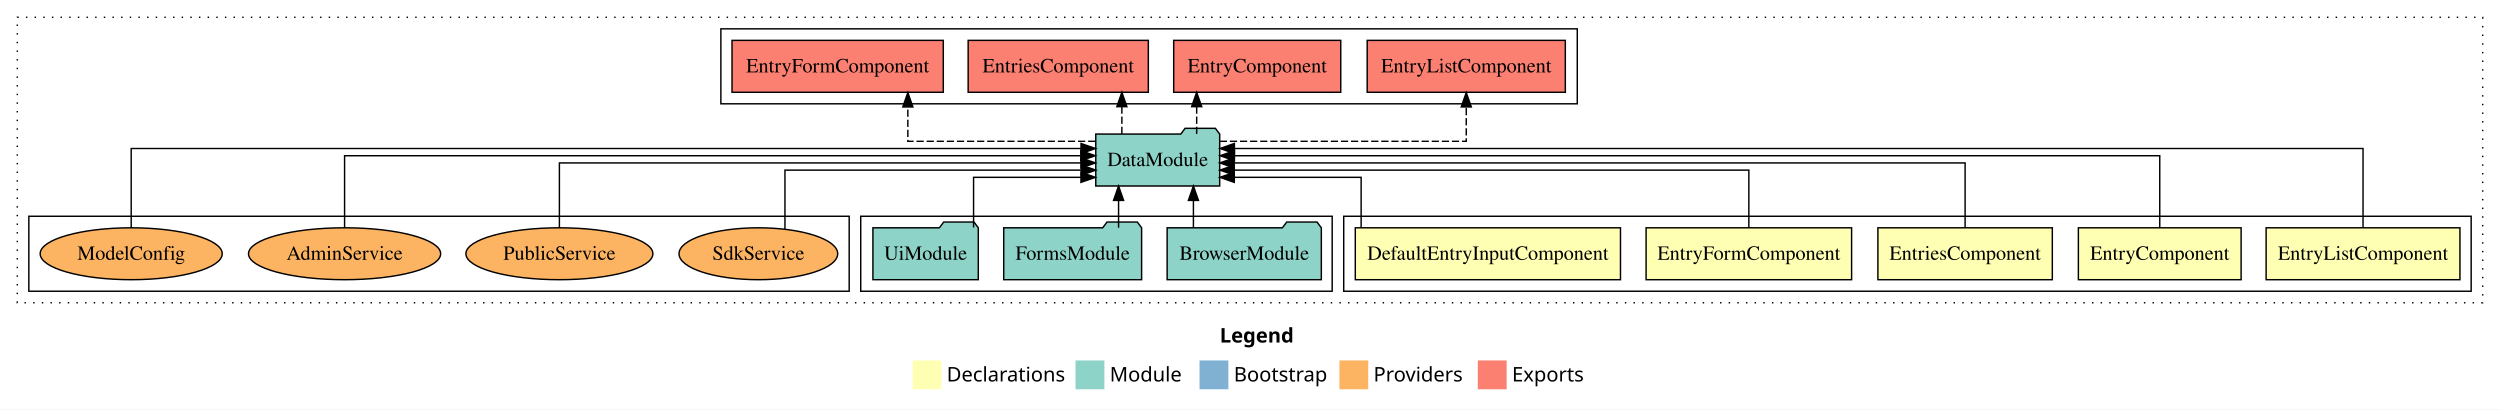
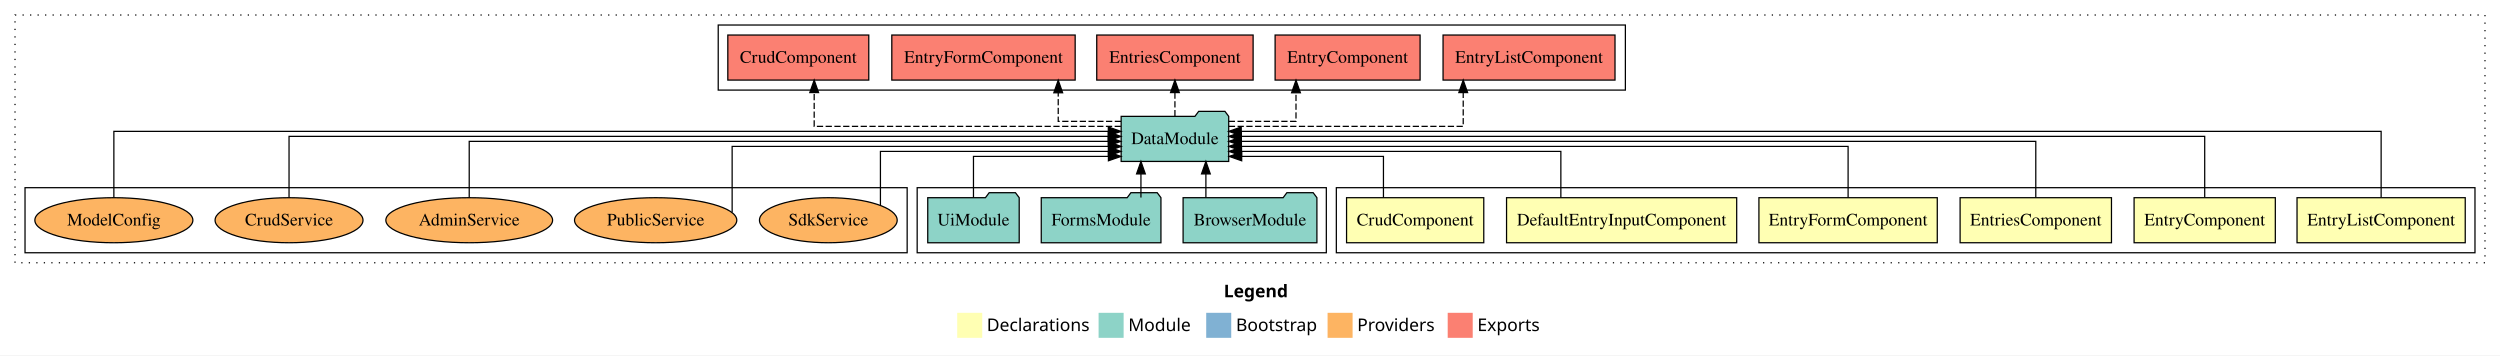
- <svg xmlns="http://www.w3.org/2000/svg" width="1734pt" height="284pt" viewBox="0.00 0.00 1734.00 284.00">
+ <svg xmlns="http://www.w3.org/2000/svg" width="1998pt" height="284pt" viewBox="0.00 0.00 1998.00 284.00">
  <g id="graph0" class="graph" transform="scale(1 1) rotate(0) translate(4 280)">
-     <polygon fill="#ffffff" stroke="transparent" points="-4,4 -4,-280 1730,-280 1730,4 -4,4" />
-     <text text-anchor="start" x="842.009" y="-42.4" font-family="sans-serif" font-weight="bold" font-size="14.00" fill="#000000">Legend</text>
-     <polygon fill="#ffffb3" stroke="transparent" points="629,-10 629,-30 649,-30 649,-10 629,-10" />
-     <text text-anchor="start" x="652.629" y="-15.4" font-family="sans-serif" font-size="14.00" fill="#000000">  Declarations</text>
-     <polygon fill="#8dd3c7" stroke="transparent" points="742,-10 742,-30 762,-30 762,-10 742,-10" />
-     <text text-anchor="start" x="765.725" y="-15.4" font-family="sans-serif" font-size="14.00" fill="#000000">  Module</text>
-     <polygon fill="#80b1d3" stroke="transparent" points="828,-10 828,-30 848,-30 848,-10 828,-10" />
-     <text text-anchor="start" x="851.781" y="-15.4" font-family="sans-serif" font-size="14.00" fill="#000000">  Bootstrap</text>
-     <polygon fill="#fdb462" stroke="transparent" points="925,-10 925,-30 945,-30 945,-10 925,-10" />
-     <text text-anchor="start" x="948.673" y="-15.4" font-family="sans-serif" font-size="14.00" fill="#000000">  Providers</text>
-     <polygon fill="#fb8072" stroke="transparent" points="1021,-10 1021,-30 1041,-30 1041,-10 1021,-10" />
-     <text text-anchor="start" x="1044.726" y="-15.4" font-family="sans-serif" font-size="14.00" fill="#000000">  Exports</text>
+     <polygon fill="#ffffff" stroke="transparent" points="-4,4 -4,-280 1994,-280 1994,4 -4,4" />
+     <text text-anchor="start" x="974.009" y="-42.4" font-family="sans-serif" font-weight="bold" font-size="14.00" fill="#000000">Legend</text>
+     <polygon fill="#ffffb3" stroke="transparent" points="761,-10 761,-30 781,-30 781,-10 761,-10" />
+     <text text-anchor="start" x="784.629" y="-15.4" font-family="sans-serif" font-size="14.00" fill="#000000">  Declarations</text>
+     <polygon fill="#8dd3c7" stroke="transparent" points="874,-10 874,-30 894,-30 894,-10 874,-10" />
+     <text text-anchor="start" x="897.725" y="-15.4" font-family="sans-serif" font-size="14.00" fill="#000000">  Module</text>
+     <polygon fill="#80b1d3" stroke="transparent" points="960,-10 960,-30 980,-30 980,-10 960,-10" />
+     <text text-anchor="start" x="983.781" y="-15.4" font-family="sans-serif" font-size="14.00" fill="#000000">  Bootstrap</text>
+     <polygon fill="#fdb462" stroke="transparent" points="1057,-10 1057,-30 1077,-30 1077,-10 1057,-10" />
+     <text text-anchor="start" x="1080.673" y="-15.4" font-family="sans-serif" font-size="14.00" fill="#000000">  Providers</text>
+     <polygon fill="#fb8072" stroke="transparent" points="1153,-10 1153,-30 1173,-30 1173,-10 1153,-10" />
+     <text text-anchor="start" x="1176.726" y="-15.4" font-family="sans-serif" font-size="14.00" fill="#000000">  Exports</text>
    <g id="clust1" class="cluster">
-       <polygon fill="none" stroke="#000000" stroke-dasharray="1,5" points="8,-70 8,-268 1718,-268 1718,-70 8,-70" />
+       <polygon fill="none" stroke="#000000" stroke-dasharray="1,5" points="8,-70 8,-268 1982,-268 1982,-70 8,-70" />
    </g>
    <g id="clust2" class="cluster">
-       <polygon fill="none" stroke="#000000" points="928,-78 928,-130 1710,-130 1710,-78 928,-78" />
-     </g>
-     <g id="clust8" class="cluster">
-       <polygon fill="none" stroke="#000000" points="593,-78 593,-130 920,-130 920,-78 593,-78" />
+       <polygon fill="none" stroke="#000000" points="1064,-78 1064,-130 1974,-130 1974,-78 1064,-78" />
    </g>
    <g id="clust9" class="cluster">
-       <polygon fill="none" stroke="#000000" points="496,-208 496,-260 1090,-260 1090,-208 496,-208" />
+       <polygon fill="none" stroke="#000000" points="729,-78 729,-130 1056,-130 1056,-78 729,-78" />
    </g>
-     <g id="clust11" class="cluster">
-       <polygon fill="none" stroke="#000000" points="16,-78 16,-130 585,-130 585,-78 16,-78" />
+     <g id="clust10" class="cluster">
+       <polygon fill="none" stroke="#000000" points="570,-208 570,-260 1295,-260 1295,-208 570,-208" />
+     </g>
+     <g id="clust12" class="cluster">
+       <polygon fill="none" stroke="#000000" points="16,-78 16,-130 721,-130 721,-78 16,-78" />
    </g>
    <g id="node1" class="node">
-       <polygon fill="#ffffb3" stroke="#000000" points="1702.215,-122 1567.785,-122 1567.785,-86 1702.215,-86 1702.215,-122" />
-       <text text-anchor="middle" x="1635" y="-99.8" font-family="Times,serif" font-size="14.00" fill="#000000">EntryListComponent</text>
+       <polygon fill="#ffffb3" stroke="#000000" points="1966.215,-122 1831.785,-122 1831.785,-86 1966.215,-86 1966.215,-122" />
+       <text text-anchor="middle" x="1899" y="-99.8" font-family="Times,serif" font-size="14.00" fill="#000000">EntryListComponent</text>
+     </g>
+     <g id="node7" class="node">
+       <polygon fill="#8dd3c7" stroke="#000000" points="977.976,-187 974.976,-191 953.976,-191 950.976,-187 892.024,-187 892.024,-151 977.976,-151 977.976,-187" />
+       <text text-anchor="middle" x="935" y="-164.8" font-family="Times,serif" font-size="14.00" fill="#000000">DataModule</text>
+     </g>
+     <g id="edge1" class="edge">
+       <path fill="none" stroke="#000000" d="M1899,-122.284C1899,-143.321 1899,-175 1899,-175 1899,-175 987.979,-175 987.979,-175" />
+       <polygon fill="#000000" stroke="#000000" points="987.979,-171.5 977.979,-175 987.979,-178.5 987.979,-171.5" />
+     </g>
+     <g id="node2" class="node">
+       <polygon fill="#ffffb3" stroke="#000000" points="1814.437,-122 1701.563,-122 1701.563,-86 1814.437,-86 1814.437,-122" />
+       <text text-anchor="middle" x="1758" y="-99.8" font-family="Times,serif" font-size="14.00" fill="#000000">EntryComponent</text>
+     </g>
+     <g id="edge2" class="edge">
+       <path fill="none" stroke="#000000" d="M1758,-122.308C1758,-142.145 1758,-171 1758,-171 1758,-171 988.089,-171 988.089,-171" />
+       <polygon fill="#000000" stroke="#000000" points="988.089,-167.5 978.089,-171 988.089,-174.5 988.089,-167.5" />
+     </g>
+     <g id="node3" class="node">
+       <polygon fill="#ffffb3" stroke="#000000" points="1683.486,-122 1562.514,-122 1562.514,-86 1683.486,-86 1683.486,-122" />
+       <text text-anchor="middle" x="1623" y="-99.8" font-family="Times,serif" font-size="14.00" fill="#000000">EntriesComponent</text>
+     </g>
+     <g id="edge3" class="edge">
+       <path fill="none" stroke="#000000" d="M1623,-122.222C1623,-140.828 1623,-167 1623,-167 1623,-167 988.038,-167 988.038,-167" />
+       <polygon fill="#000000" stroke="#000000" points="988.038,-163.5 978.038,-167 988.037,-170.5 988.038,-163.5" />
+     </g>
+     <g id="node4" class="node">
+       <polygon fill="#ffffb3" stroke="#000000" points="1544.27,-122 1401.73,-122 1401.73,-86 1544.27,-86 1544.27,-122" />
+       <text text-anchor="middle" x="1473" y="-99.8" font-family="Times,serif" font-size="14.00" fill="#000000">EntryFormComponent</text>
+     </g>
+     <g id="edge4" class="edge">
+       <path fill="none" stroke="#000000" d="M1473,-122.022C1473,-139.373 1473,-163 1473,-163 1473,-163 988.117,-163 988.117,-163" />
+       <polygon fill="#000000" stroke="#000000" points="988.117,-159.5 978.117,-163 988.117,-166.5 988.117,-159.5" />
+     </g>
+     <g id="node5" class="node">
+       <polygon fill="#ffffb3" stroke="#000000" points="1383.965,-122 1200.035,-122 1200.035,-86 1383.965,-86 1383.965,-122" />
+       <text text-anchor="middle" x="1292" y="-99.8" font-family="Times,serif" font-size="14.00" fill="#000000">DefaultEntryInputComponent</text>
+     </g>
+     <g id="edge5" class="edge">
+       <path fill="none" stroke="#000000" d="M1243.437,-122.009C1243.437,-138.049 1243.437,-159 1243.437,-159 1243.437,-159 988.212,-159 988.212,-159" />
+       <polygon fill="#000000" stroke="#000000" points="988.212,-155.5 978.212,-159 988.212,-162.5 988.212,-155.5" />
    </g>
    <g id="node6" class="node">
-       <polygon fill="#8dd3c7" stroke="#000000" points="841.976,-187 838.976,-191 817.976,-191 814.976,-187 756.024,-187 756.024,-151 841.976,-151 841.976,-187" />
-       <text text-anchor="middle" x="799" y="-164.8" font-family="Times,serif" font-size="14.00" fill="#000000">DataModule</text>
+       <polygon fill="#ffffb3" stroke="#000000" points="1181.83,-122 1072.17,-122 1072.17,-86 1181.83,-86 1181.83,-122" />
+       <text text-anchor="middle" x="1127" y="-99.8" font-family="Times,serif" font-size="14.00" fill="#000000">CrudComponent</text>
    </g>
-     <g id="edge1" class="edge">
-       <path fill="none" stroke="#000000" d="M1635,-122.045C1635,-143.662 1635,-177 1635,-177 1635,-177 852.187,-177 852.187,-177" />
-       <polygon fill="#000000" stroke="#000000" points="852.187,-173.5 842.187,-177 852.187,-180.5 852.187,-173.5" />
+     <g id="edge6" class="edge">
+       <path fill="none" stroke="#000000" d="M1101.652,-122.124C1101.652,-136.783 1101.652,-155 1101.652,-155 1101.652,-155 988.351,-155 988.351,-155" />
+       <polygon fill="#000000" stroke="#000000" points="988.351,-151.5 978.351,-155 988.351,-158.5 988.351,-151.5" />
    </g>
-     <g id="node2" class="node">
-       <polygon fill="#ffffb3" stroke="#000000" points="1550.437,-122 1437.563,-122 1437.563,-86 1550.437,-86 1550.437,-122" />
-       <text text-anchor="middle" x="1494" y="-99.8" font-family="Times,serif" font-size="14.00" fill="#000000">EntryComponent</text>
+     <g id="node11" class="node">
+       <polygon fill="#fb8072" stroke="#000000" points="1286.715,-252 1149.285,-252 1149.285,-216 1286.715,-216 1286.715,-252" />
+       <text text-anchor="middle" x="1218" y="-229.8" font-family="Times,serif" font-size="14.00" fill="#000000">EntryListComponent </text>
    </g>
-     <g id="edge2" class="edge">
-       <path fill="none" stroke="#000000" d="M1494,-122.223C1494,-142.365 1494,-172 1494,-172 1494,-172 852.213,-172 852.213,-172" />
-       <polygon fill="#000000" stroke="#000000" points="852.213,-168.5 842.213,-172 852.213,-175.5 852.213,-168.5" />
+     <g id="edge10" class="edge">
+       <path fill="none" stroke="#000000" stroke-dasharray="5,2" d="M978.067,-179C1044.754,-179 1165.404,-179 1165.404,-179 1165.404,-179 1165.404,-205.991 1165.404,-205.991" />
+       <polygon fill="#000000" stroke="#000000" points="1161.904,-205.991 1165.404,-215.991 1168.904,-205.991 1161.904,-205.991" />
    </g>
-     <g id="node3" class="node">
-       <polygon fill="#ffffb3" stroke="#000000" points="1419.486,-122 1298.514,-122 1298.514,-86 1419.486,-86 1419.486,-122" />
-       <text text-anchor="middle" x="1359" y="-99.8" font-family="Times,serif" font-size="14.00" fill="#000000">EntriesComponent</text>
+     <g id="node12" class="node">
+       <polygon fill="#fb8072" stroke="#000000" points="1130.936,-252 1015.064,-252 1015.064,-216 1130.936,-216 1130.936,-252" />
+       <text text-anchor="middle" x="1073" y="-229.8" font-family="Times,serif" font-size="14.00" fill="#000000">EntryComponent </text>
    </g>
-     <g id="edge3" class="edge">
-       <path fill="none" stroke="#000000" d="M1359,-122.222C1359,-140.828 1359,-167 1359,-167 1359,-167 852.012,-167 852.012,-167" />
-       <polygon fill="#000000" stroke="#000000" points="852.012,-163.5 842.012,-167 852.012,-170.5 852.012,-163.5" />
+     <g id="edge11" class="edge">
+       <path fill="none" stroke="#000000" stroke-dasharray="5,2" d="M978.004,-183C1003.846,-183 1031.759,-183 1031.759,-183 1031.759,-183 1031.759,-205.876 1031.759,-205.876" />
+       <polygon fill="#000000" stroke="#000000" points="1028.259,-205.876 1031.759,-215.876 1035.259,-205.876 1028.259,-205.876" />
    </g>
-     <g id="node4" class="node">
-       <polygon fill="#ffffb3" stroke="#000000" points="1280.27,-122 1137.73,-122 1137.73,-86 1280.27,-86 1280.27,-122" />
-       <text text-anchor="middle" x="1209" y="-99.8" font-family="Times,serif" font-size="14.00" fill="#000000">EntryFormComponent</text>
+     <g id="node13" class="node">
+       <polygon fill="#fb8072" stroke="#000000" points="997.487,-252 872.513,-252 872.513,-216 997.487,-216 997.487,-252" />
+       <text text-anchor="middle" x="935" y="-229.8" font-family="Times,serif" font-size="14.00" fill="#000000">EntriesComponent </text>
    </g>
-     <g id="edge4" class="edge">
-       <path fill="none" stroke="#000000" d="M1209,-122.034C1209,-139.06 1209,-162 1209,-162 1209,-162 852.102,-162 852.102,-162" />
-       <polygon fill="#000000" stroke="#000000" points="852.102,-158.5 842.102,-162 852.102,-165.5 852.102,-158.5" />
+     <g id="edge12" class="edge">
+       <path fill="none" stroke="#000000" stroke-dasharray="5,2" d="M935,-187.106C935,-187.106 935,-205.991 935,-205.991" />
+       <polygon fill="#000000" stroke="#000000" points="931.5,-205.991 935,-215.991 938.5,-205.991 931.5,-205.991" />
    </g>
-     <g id="node5" class="node">
-       <polygon fill="#ffffb3" stroke="#000000" points="1119.965,-122 936.035,-122 936.035,-86 1119.965,-86 1119.965,-122" />
-       <text text-anchor="middle" x="1028" y="-99.8" font-family="Times,serif" font-size="14.00" fill="#000000">DefaultEntryInputComponent</text>
+     <g id="node14" class="node">
+       <polygon fill="#fb8072" stroke="#000000" points="855.27,-252 708.73,-252 708.73,-216 855.27,-216 855.27,-252" />
+       <text text-anchor="middle" x="782" y="-229.8" font-family="Times,serif" font-size="14.00" fill="#000000">EntryFormComponent </text>
    </g>
-     <g id="edge5" class="edge">
-       <path fill="none" stroke="#000000" d="M940.08,-122.24C940.08,-137.571 940.08,-157 940.08,-157 940.08,-157 852.095,-157 852.095,-157" />
-       <polygon fill="#000000" stroke="#000000" points="852.095,-153.5 842.095,-157 852.095,-160.5 852.095,-153.5" />
+     <g id="edge13" class="edge">
+       <path fill="none" stroke="#000000" stroke-dasharray="5,2" d="M891.917,-183C867.48,-183 841.736,-183 841.736,-183 841.736,-183 841.736,-205.876 841.736,-205.876" />
+       <polygon fill="#000000" stroke="#000000" points="838.236,-205.876 841.736,-215.876 845.236,-205.876 838.236,-205.876" />
+     </g>
+     <g id="node15" class="node">
+       <polygon fill="#fb8072" stroke="#000000" points="690.33,-252 577.67,-252 577.67,-216 690.33,-216 690.33,-252" />
+       <text text-anchor="middle" x="634" y="-229.8" font-family="Times,serif" font-size="14.00" fill="#000000">CrudComponent </text>
+     </g>
+     <g id="edge14" class="edge">
+       <path fill="none" stroke="#000000" stroke-dasharray="5,2" d="M891.838,-179C811.412,-179 646.699,-179 646.699,-179 646.699,-179 646.699,-205.991 646.699,-205.991" />
+       <polygon fill="#000000" stroke="#000000" points="643.199,-205.991 646.699,-215.991 650.199,-205.991 643.199,-205.991" />
+     </g>
+     <g id="node8" class="node">
+       <polygon fill="#8dd3c7" stroke="#000000" points="1048.473,-122 1045.473,-126 1024.473,-126 1021.473,-122 941.527,-122 941.527,-86 1048.473,-86 1048.473,-122" />
+       <text text-anchor="middle" x="995" y="-99.8" font-family="Times,serif" font-size="14.00" fill="#000000">BrowserModule</text>
+     </g>
+     <g id="edge7" class="edge">
+       <path fill="none" stroke="#000000" d="M959.751,-122.106C959.751,-122.106 959.751,-140.991 959.751,-140.991" />
+       <polygon fill="#000000" stroke="#000000" points="956.251,-140.991 959.751,-150.991 963.251,-140.991 956.251,-140.991" />
+     </g>
+     <g id="node9" class="node">
+       <polygon fill="#8dd3c7" stroke="#000000" points="923.829,-122 920.829,-126 899.829,-126 896.829,-122 828.171,-122 828.171,-86 923.829,-86 923.829,-122" />
+       <text text-anchor="middle" x="876" y="-99.8" font-family="Times,serif" font-size="14.00" fill="#000000">FormsModule</text>
+     </g>
+     <g id="edge8" class="edge">
+       <path fill="none" stroke="#000000" d="M907.838,-122.106C907.838,-122.106 907.838,-140.991 907.838,-140.991" />
+       <polygon fill="#000000" stroke="#000000" points="904.338,-140.991 907.838,-150.991 911.338,-140.991 904.338,-140.991" />
    </g>
    <g id="node10" class="node">
-       <polygon fill="#fb8072" stroke="#000000" points="1081.715,-252 944.285,-252 944.285,-216 1081.715,-216 1081.715,-252" />
-       <text text-anchor="middle" x="1013" y="-229.8" font-family="Times,serif" font-size="14.00" fill="#000000">EntryListComponent </text>
+       <polygon fill="#8dd3c7" stroke="#000000" points="810.548,-122 807.548,-126 786.548,-126 783.548,-122 737.452,-122 737.452,-86 810.548,-86 810.548,-122" />
+       <text text-anchor="middle" x="774" y="-99.8" font-family="Times,serif" font-size="14.00" fill="#000000">UiModule</text>
    </g>
    <g id="edge9" class="edge">
-       <path fill="none" stroke="#000000" stroke-dasharray="5,2" d="M842.049,-182C904.54,-182 1013,-182 1013,-182 1013,-182 1013,-205.813 1013,-205.813" />
-       <polygon fill="#000000" stroke="#000000" points="1009.5,-205.813 1013,-215.813 1016.5,-205.813 1009.5,-205.813" />
-     </g>
-     <g id="node11" class="node">
-       <polygon fill="#fb8072" stroke="#000000" points="925.936,-252 810.064,-252 810.064,-216 925.936,-216 925.936,-252" />
-       <text text-anchor="middle" x="868" y="-229.8" font-family="Times,serif" font-size="14.00" fill="#000000">EntryComponent </text>
-     </g>
-     <g id="edge10" class="edge">
-       <path fill="none" stroke="#000000" stroke-dasharray="5,2" d="M826.01,-187.106C826.01,-187.106 826.01,-205.991 826.01,-205.991" />
-       <polygon fill="#000000" stroke="#000000" points="822.51,-205.991 826.01,-215.991 829.51,-205.991 822.51,-205.991" />
-     </g>
-     <g id="node12" class="node">
-       <polygon fill="#fb8072" stroke="#000000" points="792.487,-252 667.513,-252 667.513,-216 792.487,-216 792.487,-252" />
-       <text text-anchor="middle" x="730" y="-229.8" font-family="Times,serif" font-size="14.00" fill="#000000">EntriesComponent </text>
-     </g>
-     <g id="edge11" class="edge">
-       <path fill="none" stroke="#000000" stroke-dasharray="5,2" d="M774.128,-187.106C774.128,-187.106 774.128,-205.991 774.128,-205.991" />
-       <polygon fill="#000000" stroke="#000000" points="770.628,-205.991 774.128,-215.991 777.628,-205.991 770.628,-205.991" />
-     </g>
-     <g id="node13" class="node">
-       <polygon fill="#fb8072" stroke="#000000" points="650.27,-252 503.73,-252 503.73,-216 650.27,-216 650.27,-252" />
-       <text text-anchor="middle" x="577" y="-229.8" font-family="Times,serif" font-size="14.00" fill="#000000">EntryFormComponent </text>
-     </g>
-     <g id="edge12" class="edge">
-       <path fill="none" stroke="#000000" stroke-dasharray="5,2" d="M755.711,-182C704.375,-182 625.681,-182 625.681,-182 625.681,-182 625.681,-205.813 625.681,-205.813" />
-       <polygon fill="#000000" stroke="#000000" points="622.181,-205.813 625.681,-215.813 629.181,-205.813 622.181,-205.813" />
-     </g>
-     <g id="node7" class="node">
-       <polygon fill="#8dd3c7" stroke="#000000" points="912.473,-122 909.473,-126 888.473,-126 885.473,-122 805.527,-122 805.527,-86 912.473,-86 912.473,-122" />
-       <text text-anchor="middle" x="859" y="-99.8" font-family="Times,serif" font-size="14.00" fill="#000000">BrowserModule</text>
-     </g>
-     <g id="edge6" class="edge">
-       <path fill="none" stroke="#000000" d="M823.751,-122.106C823.751,-122.106 823.751,-140.991 823.751,-140.991" />
-       <polygon fill="#000000" stroke="#000000" points="820.251,-140.991 823.751,-150.991 827.251,-140.991 820.251,-140.991" />
-     </g>
-     <g id="node8" class="node">
-       <polygon fill="#8dd3c7" stroke="#000000" points="787.829,-122 784.829,-126 763.829,-126 760.829,-122 692.171,-122 692.171,-86 787.829,-86 787.829,-122" />
-       <text text-anchor="middle" x="740" y="-99.8" font-family="Times,serif" font-size="14.00" fill="#000000">FormsModule</text>
-     </g>
-     <g id="edge7" class="edge">
-       <path fill="none" stroke="#000000" d="M771.838,-122.106C771.838,-122.106 771.838,-140.991 771.838,-140.991" />
-       <polygon fill="#000000" stroke="#000000" points="768.338,-140.991 771.838,-150.991 775.338,-140.991 768.338,-140.991" />
-     </g>
-     <g id="node9" class="node">
-       <polygon fill="#8dd3c7" stroke="#000000" points="674.548,-122 671.548,-126 650.548,-126 647.548,-122 601.452,-122 601.452,-86 674.548,-86 674.548,-122" />
-       <text text-anchor="middle" x="638" y="-99.8" font-family="Times,serif" font-size="14.00" fill="#000000">UiModule</text>
-     </g>
-     <g id="edge8" class="edge">
-       <path fill="none" stroke="#000000" d="M671.265,-122.24C671.265,-137.571 671.265,-157 671.265,-157 671.265,-157 745.755,-157 745.755,-157" />
-       <polygon fill="#000000" stroke="#000000" points="745.755,-160.5 755.755,-157 745.755,-153.5 745.755,-160.5" />
-     </g>
-     <g id="node14" class="node">
-       <ellipse fill="#fdb462" stroke="#000000" cx="522" cy="-104" rx="55.034" ry="18" />
-       <text text-anchor="middle" x="522" y="-99.8" font-family="Times,serif" font-size="14.00" fill="#000000">SdkService</text>
-     </g>
-     <g id="edge13" class="edge">
-       <path fill="none" stroke="#000000" d="M540.441,-121.088C540.441,-138.197 540.441,-162 540.441,-162 540.441,-162 746.014,-162 746.014,-162" />
-       <polygon fill="#000000" stroke="#000000" points="746.014,-165.5 756.014,-162 746.014,-158.5 746.014,-165.5" />
-     </g>
-     <g id="node15" class="node">
-       <ellipse fill="#fdb462" stroke="#000000" cx="384" cy="-104" rx="64.843" ry="18" />
-       <text text-anchor="middle" x="384" y="-99.8" font-family="Times,serif" font-size="14.00" fill="#000000">PublicService</text>
-     </g>
-     <g id="edge14" class="edge">
-       <path fill="none" stroke="#000000" d="M384,-122.222C384,-140.828 384,-167 384,-167 384,-167 745.762,-167 745.762,-167" />
-       <polygon fill="#000000" stroke="#000000" points="745.762,-170.5 755.762,-167 745.762,-163.5 745.762,-170.5" />
+       <path fill="none" stroke="#000000" d="M774,-122.124C774,-136.783 774,-155 774,-155 774,-155 881.855,-155 881.855,-155" />
+       <polygon fill="#000000" stroke="#000000" points="881.855,-158.5 891.855,-155 881.855,-151.5 881.855,-158.5" />
    </g>
    <g id="node16" class="node">
-       <ellipse fill="#fdb462" stroke="#000000" cx="235" cy="-104" rx="66.632" ry="18" />
-       <text text-anchor="middle" x="235" y="-99.8" font-family="Times,serif" font-size="14.00" fill="#000000">AdminService</text>
+       <ellipse fill="#fdb462" stroke="#000000" cx="658" cy="-104" rx="55.034" ry="18" />
+       <text text-anchor="middle" x="658" y="-99.8" font-family="Times,serif" font-size="14.00" fill="#000000">SdkService</text>
    </g>
    <g id="edge15" class="edge">
-       <path fill="none" stroke="#000000" d="M235,-122.223C235,-142.365 235,-172 235,-172 235,-172 745.68,-172 745.68,-172" />
-       <polygon fill="#000000" stroke="#000000" points="745.68,-175.5 755.68,-172 745.68,-168.5 745.68,-175.5" />
+       <path fill="none" stroke="#000000" d="M699.64,-115.934C699.64,-132.11 699.64,-159 699.64,-159 699.64,-159 881.831,-159 881.831,-159" />
+       <polygon fill="#000000" stroke="#000000" points="881.831,-162.5 891.831,-159 881.831,-155.5 881.831,-162.5" />
    </g>
    <g id="node17" class="node">
+       <ellipse fill="#fdb462" stroke="#000000" cx="520" cy="-104" rx="64.843" ry="18" />
+       <text text-anchor="middle" x="520" y="-99.8" font-family="Times,serif" font-size="14.00" fill="#000000">PublicService</text>
+     </g>
+     <g id="edge16" class="edge">
+       <path fill="none" stroke="#000000" d="M581.128,-110.314C581.128,-125.534 581.128,-163 581.128,-163 581.128,-163 881.962,-163 881.962,-163" />
+       <polygon fill="#000000" stroke="#000000" points="881.962,-166.5 891.962,-163 881.962,-159.5 881.962,-166.5" />
+     </g>
+     <g id="node18" class="node">
+       <ellipse fill="#fdb462" stroke="#000000" cx="371" cy="-104" rx="66.632" ry="18" />
+       <text text-anchor="middle" x="371" y="-99.8" font-family="Times,serif" font-size="14.00" fill="#000000">AdminService</text>
+     </g>
+     <g id="edge17" class="edge">
+       <path fill="none" stroke="#000000" d="M371,-122.222C371,-140.828 371,-167 371,-167 371,-167 881.68,-167 881.68,-167" />
+       <polygon fill="#000000" stroke="#000000" points="881.68,-170.5 891.68,-167 881.68,-163.5 881.68,-170.5" />
+     </g>
+     <g id="node19" class="node">
+       <ellipse fill="#fdb462" stroke="#000000" cx="227" cy="-104" rx="59.108" ry="18" />
+       <text text-anchor="middle" x="227" y="-99.8" font-family="Times,serif" font-size="14.00" fill="#000000">CrudService</text>
+     </g>
+     <g id="edge18" class="edge">
+       <path fill="none" stroke="#000000" d="M227,-122.308C227,-142.145 227,-171 227,-171 227,-171 881.777,-171 881.777,-171" />
+       <polygon fill="#000000" stroke="#000000" points="881.777,-174.5 891.777,-171 881.777,-167.5 881.777,-174.5" />
+     </g>
+     <g id="node20" class="node">
      <ellipse fill="#fdb462" stroke="#000000" cx="87" cy="-104" rx="63.144" ry="18" />
      <text text-anchor="middle" x="87" y="-99.8" font-family="Times,serif" font-size="14.00" fill="#000000">ModelConfig</text>
    </g>
-     <g id="edge16" class="edge">
-       <path fill="none" stroke="#000000" d="M87,-122.045C87,-143.662 87,-177 87,-177 87,-177 745.799,-177 745.799,-177" />
-       <polygon fill="#000000" stroke="#000000" points="745.799,-180.5 755.799,-177 745.799,-173.5 745.799,-180.5" />
+     <g id="edge19" class="edge">
+       <path fill="none" stroke="#000000" d="M87,-122.284C87,-143.321 87,-175 87,-175 87,-175 881.782,-175 881.782,-175" />
+       <polygon fill="#000000" stroke="#000000" points="881.782,-178.5 891.782,-175 881.782,-171.5 881.782,-178.5" />
    </g>
  </g>
</svg>
